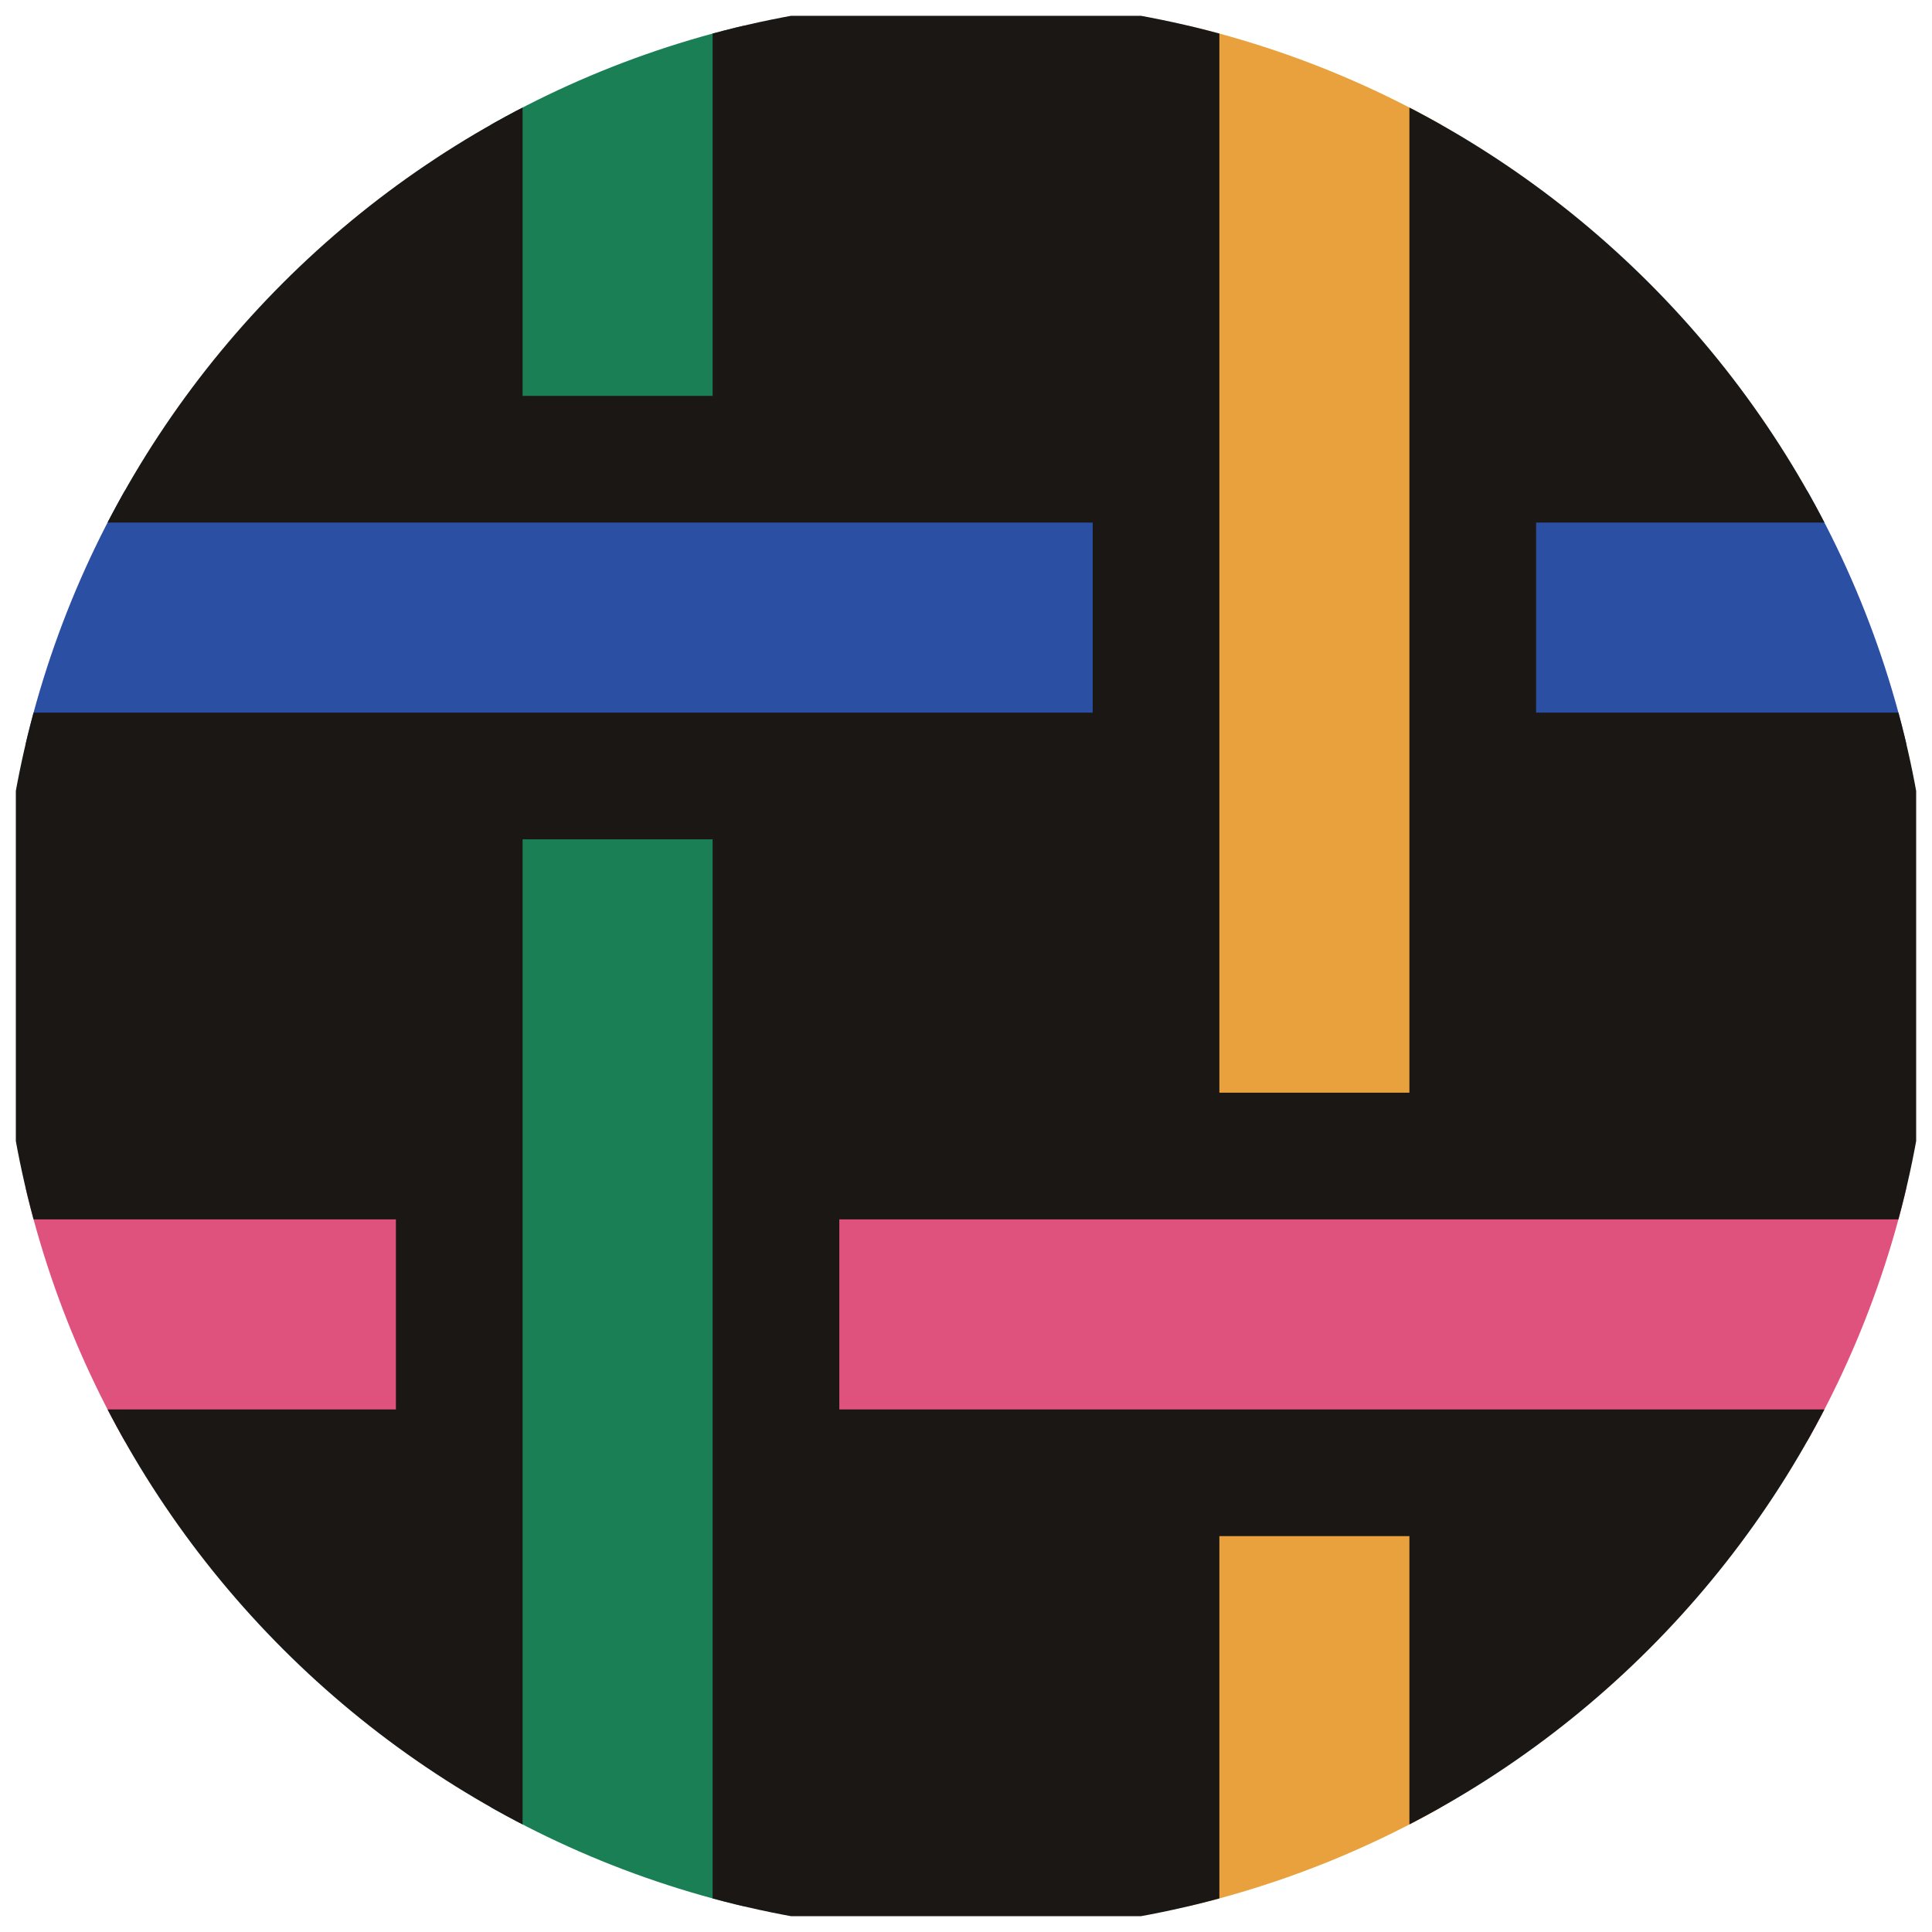
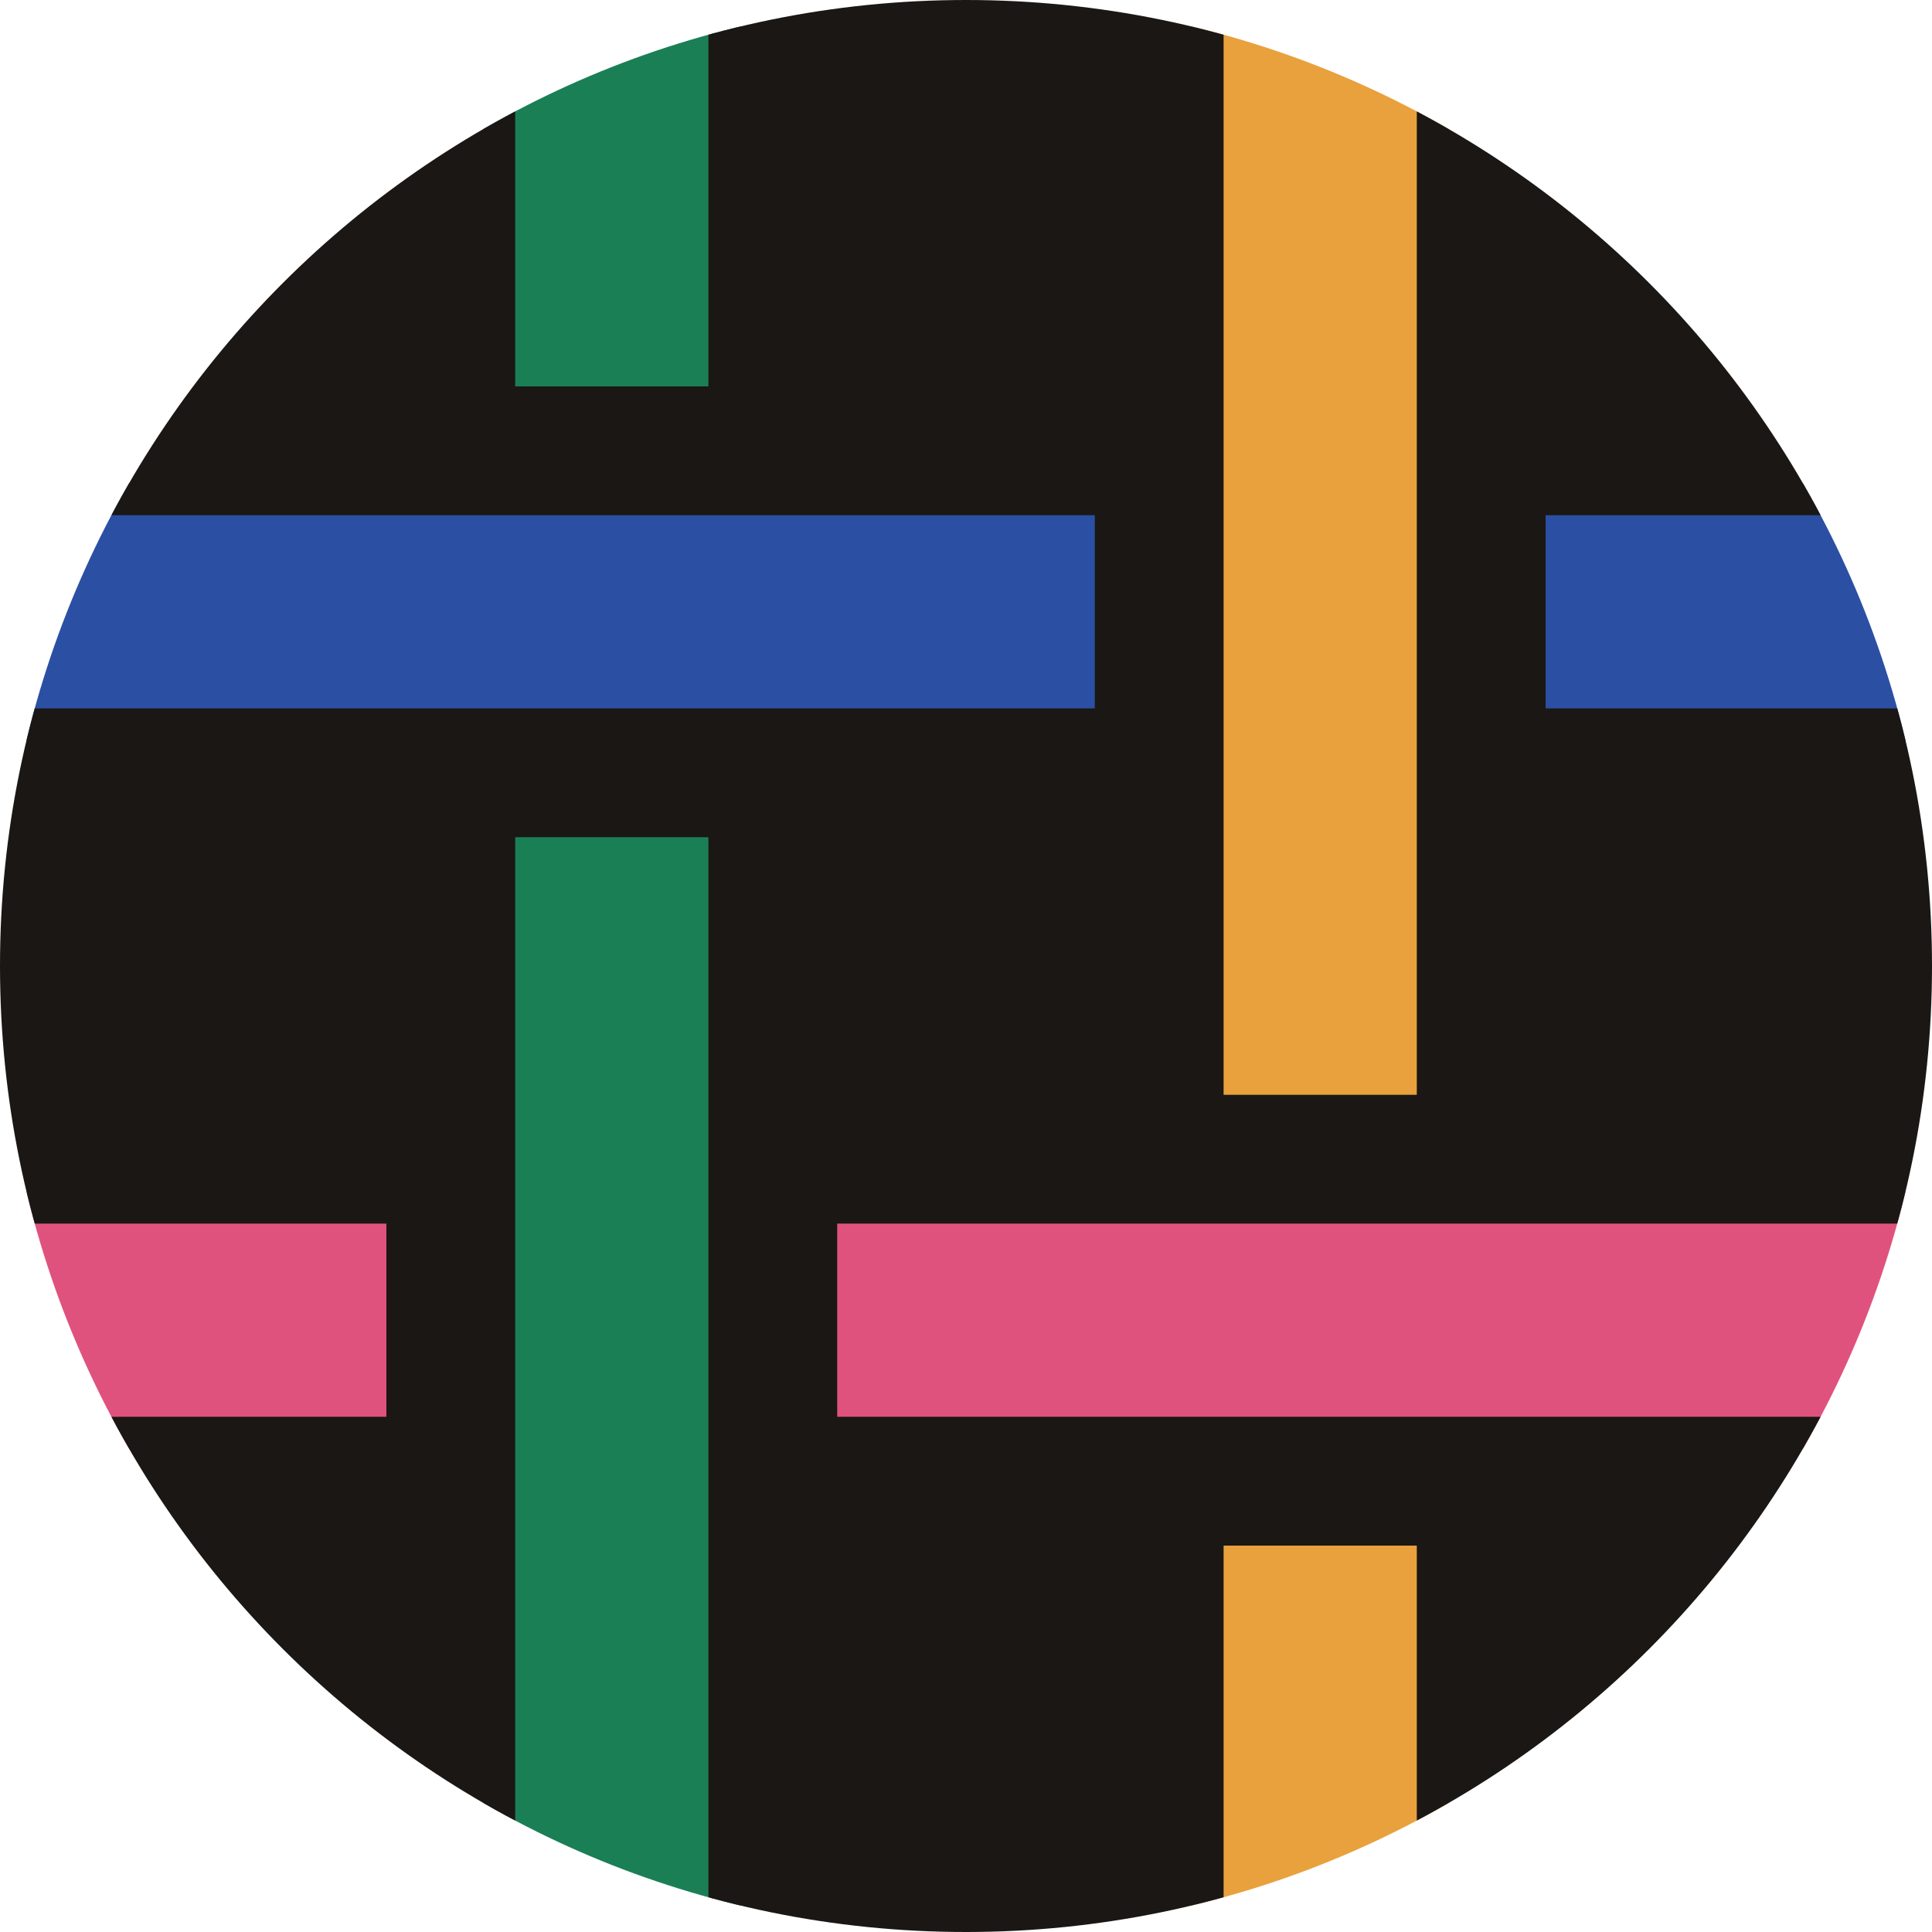
- <svg xmlns="http://www.w3.org/2000/svg" viewBox="1.5 1.5 61 61" role="img" aria-label="Mosaico Telar">
+ <svg xmlns="http://www.w3.org/2000/svg" viewBox="2 2 60 60" role="img" aria-label="Mosaico Telar">
  <defs>
    <clipPath id="fav-disco">
-       <circle cx="32" cy="32" r="30.5" />
+       <circle cx="32" cy="32" r="30" />
    </clipPath>
    <clipPath id="fav-discog">
-       <circle cx="32" cy="32" r="30.5" />
+       <circle cx="32" cy="32" r="30" />
    </clipPath>
  </defs>
  <g clip-path="url(#fav-discog)">
    <rect x="17" y="2" width="8" height="14" fill="#1B7F56" />
    <rect x="17" y="26" width="8" height="36" fill="#1B7F56" />
    <rect x="2" y="17" width="36" height="8" fill="#2B4FA3" />
    <rect x="48" y="17" width="14" height="8" fill="#2B4FA3" />
    <rect x="39" y="2" width="8" height="36" fill="#E8A13C" />
    <rect x="39" y="48" width="8" height="14" fill="#E8A13C" />
    <rect x="2" y="39" width="14" height="8" fill="#E0527E" />
    <rect x="26" y="39" width="36" height="8" fill="#E0527E" />
  </g>
  <path fill="#1A1714" clip-path="url(#fav-discog)" d="M14 2H18V18H2V14a12 12 0 0 1 12 -12ZM18 14h6v4h-6ZM24 2H40V18H24V2ZM18 14h6v4h-6ZM36 18h4v6h-4ZM46 2H50a12 12 0 0 1 12 12V18H46V2ZM46 18h4v6h-4ZM2 24H18V40H2V24ZM18 24h6v4h-6ZM14 40h4v6h-4ZM24 24H40V40H24V24ZM18 24h6v4h-6ZM24 40h4v6h-4ZM36 18h4v6h-4ZM40 36h6v4h-6ZM46 24H62V40H46V24ZM46 18h4v6h-4ZM40 36h6v4h-6ZM2 46H18V62H14a12 12 0 0 1 -12 -12V46ZM14 40h4v6h-4ZM24 46H40V62H24V46ZM24 40h4v6h-4ZM40 46h6v4h-6ZM46 46H62V50a12 12 0 0 1 -12 12H46V46ZM40 46h6v4h-6Z" />
</svg>
